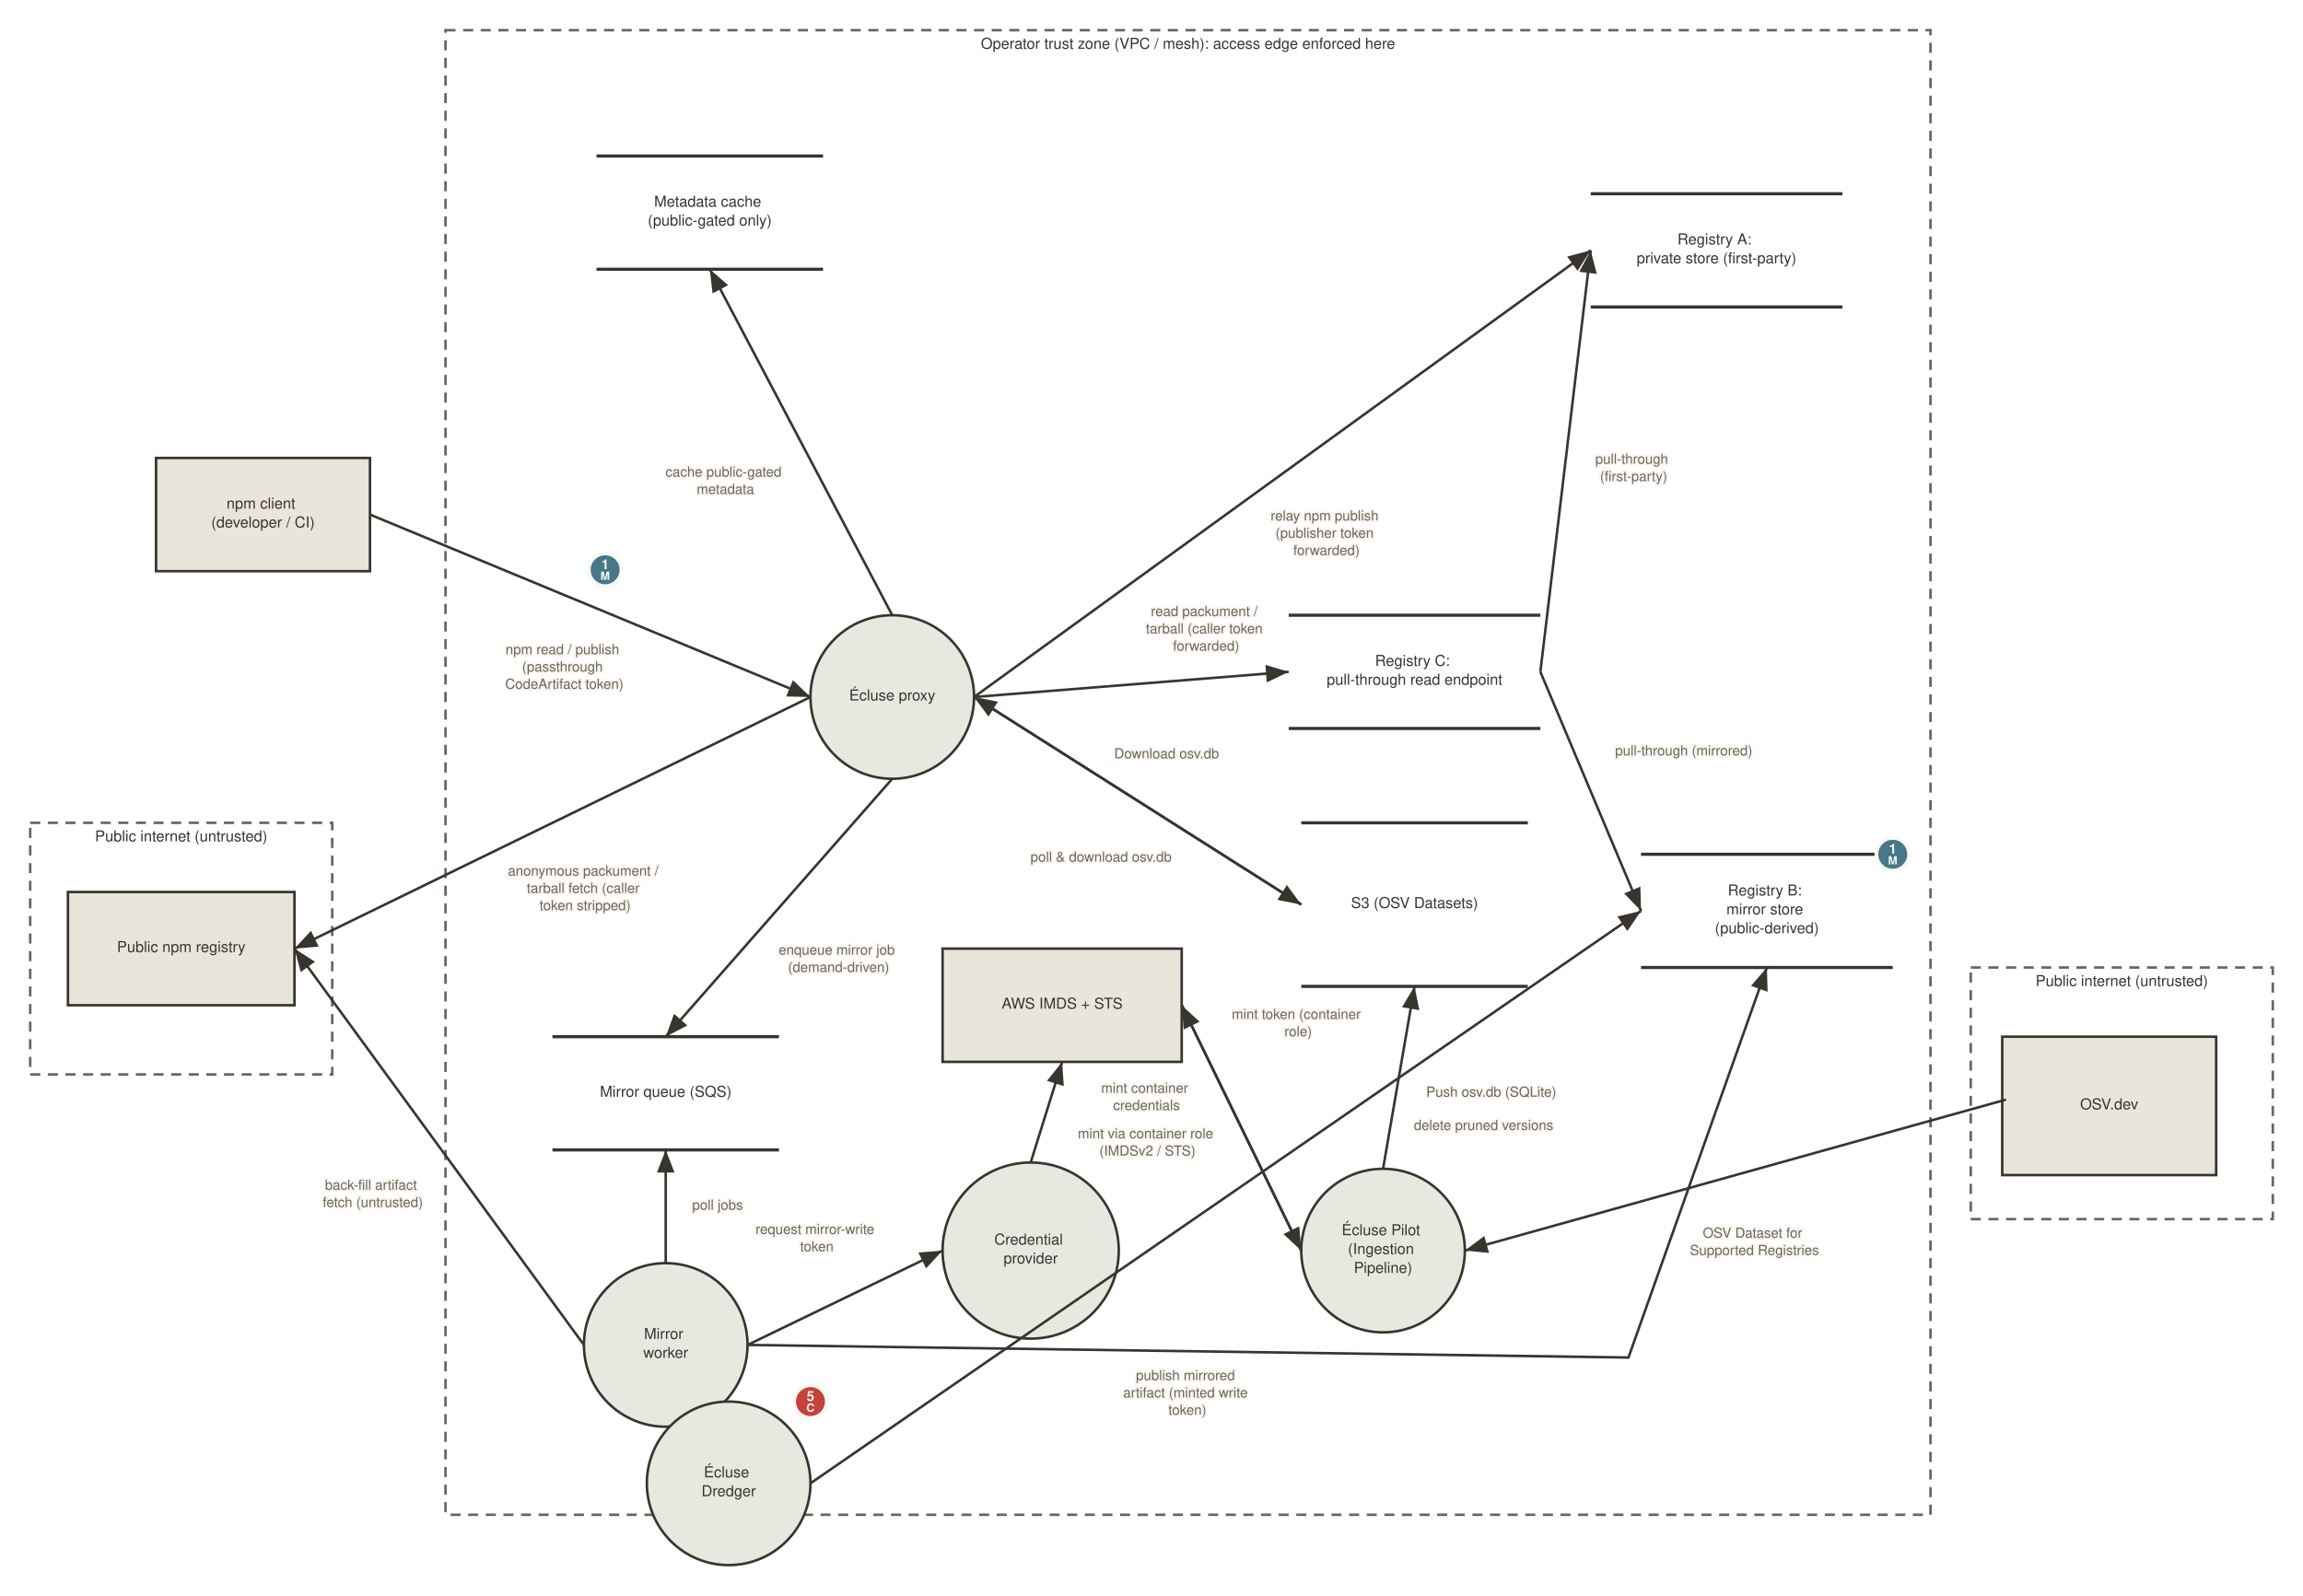
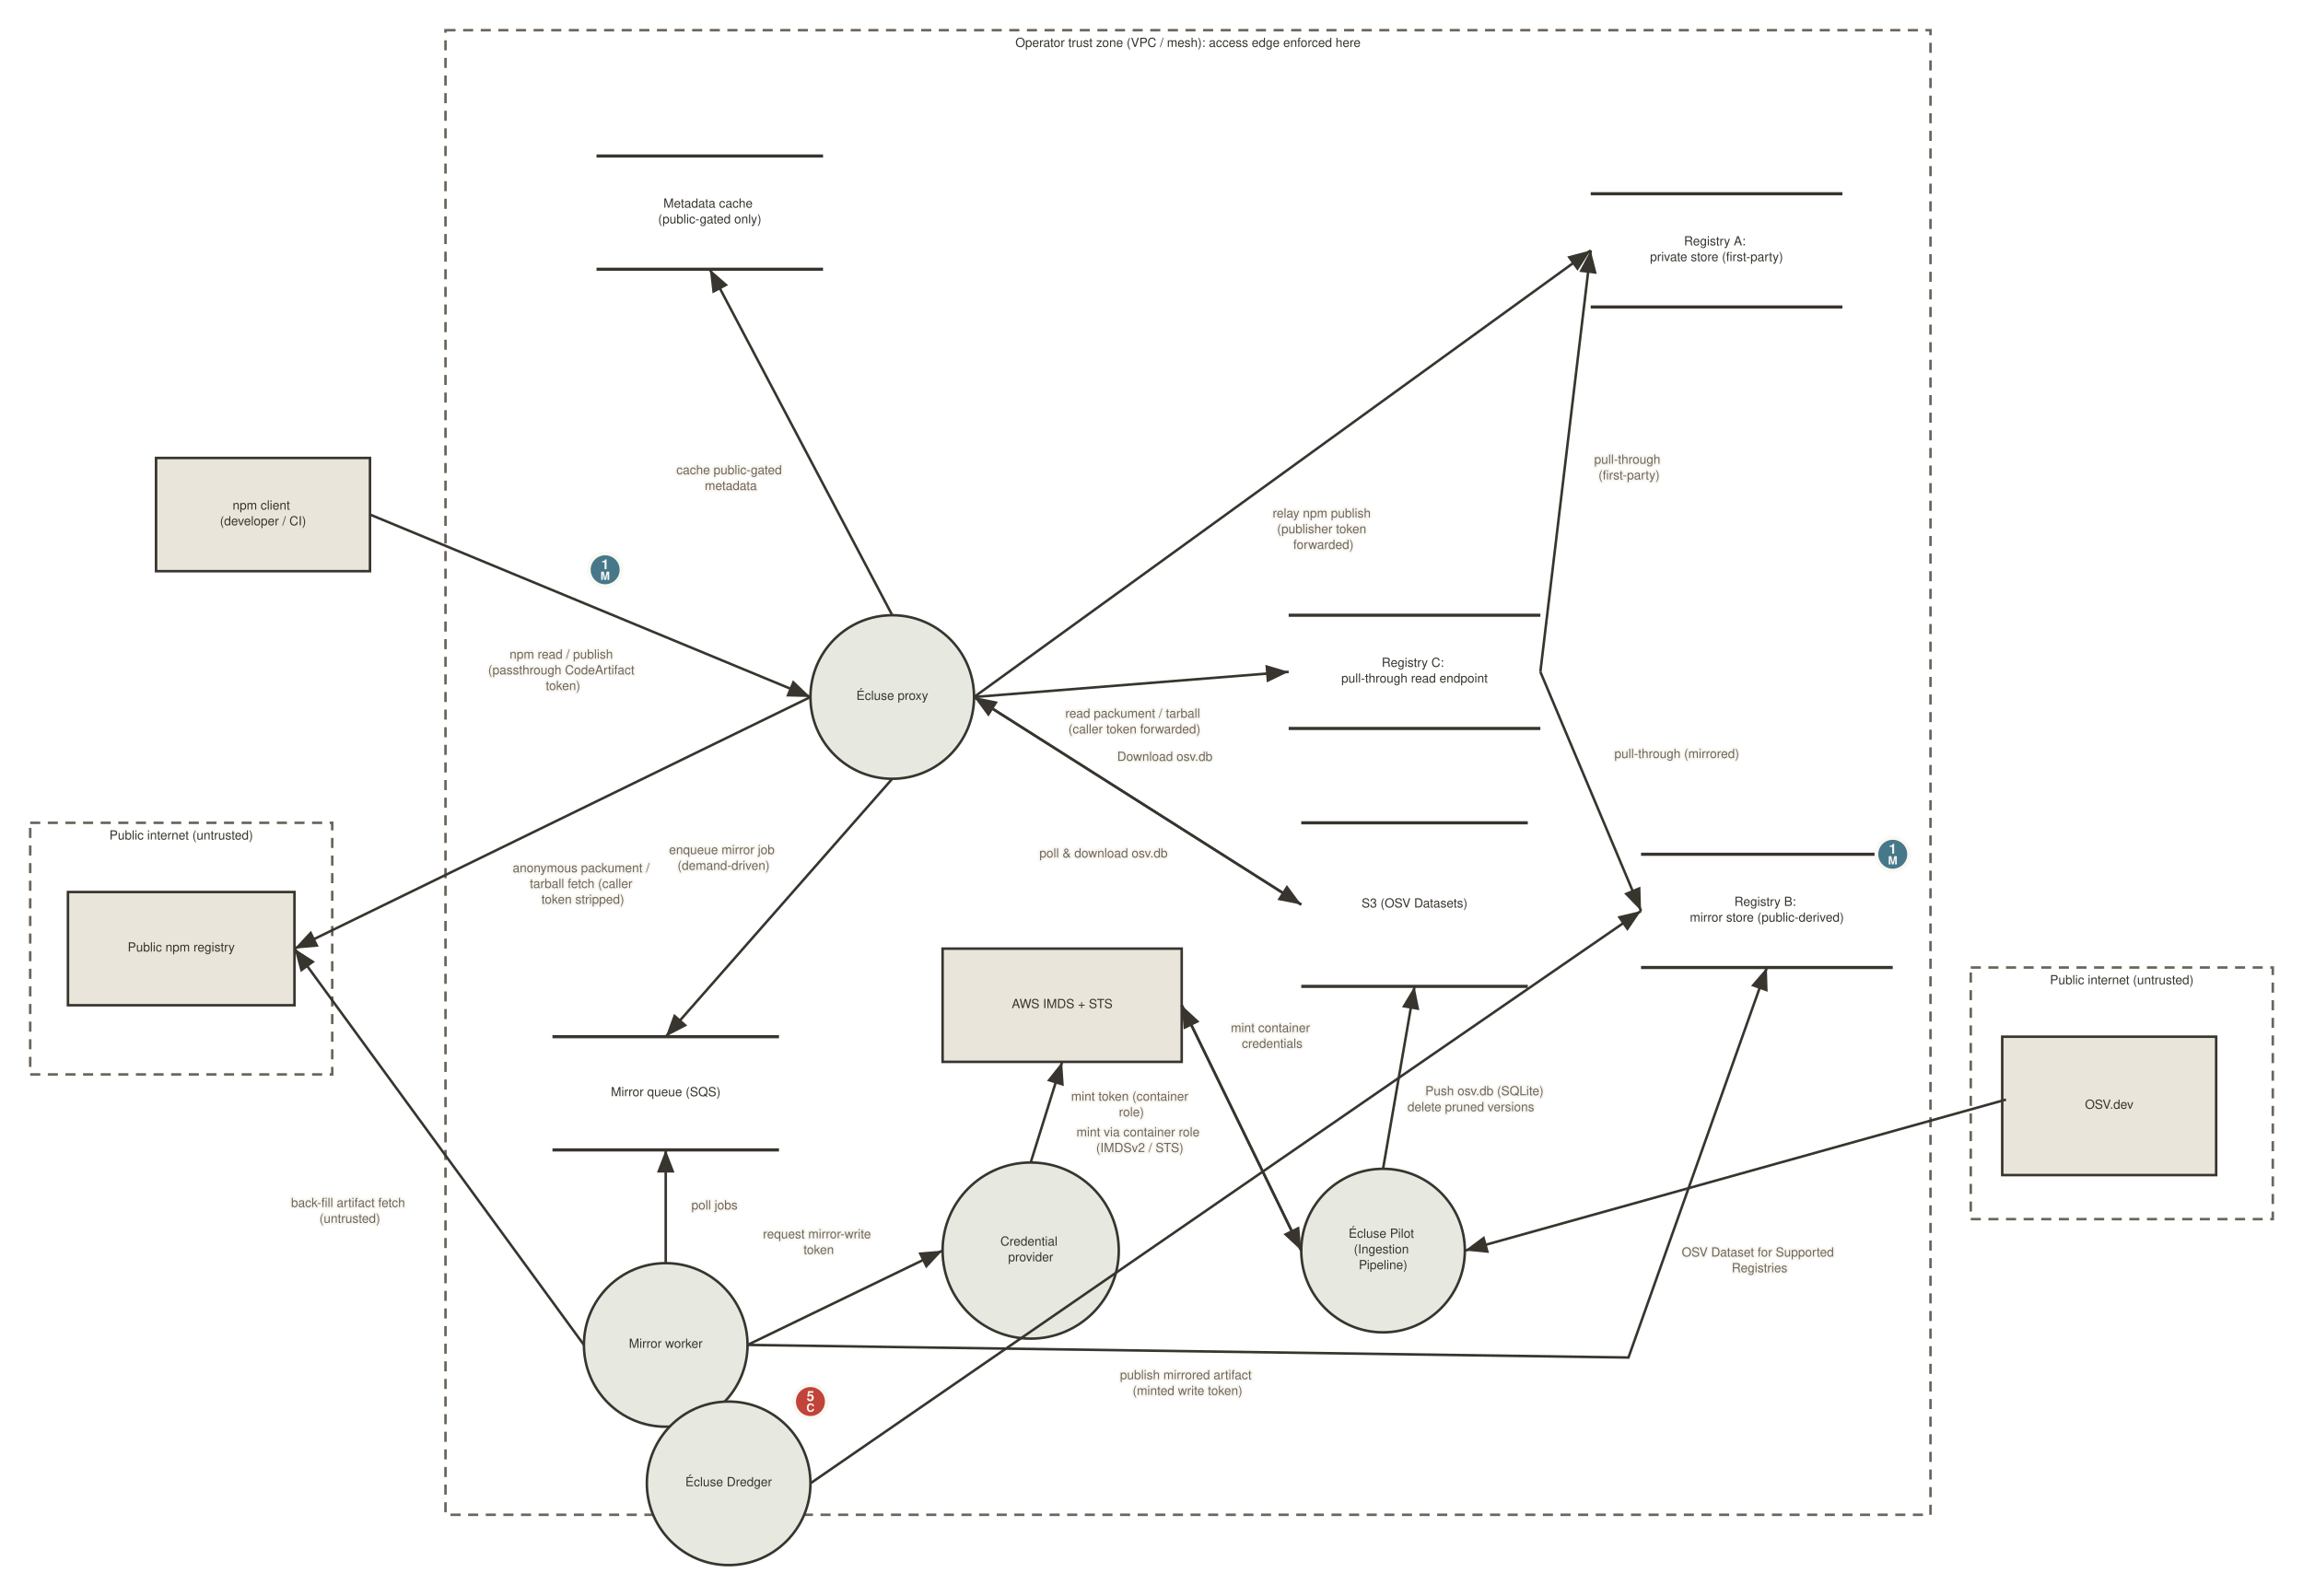
<svg xmlns="http://www.w3.org/2000/svg" viewBox="-114 -14 1830 1268">
  <style>.pn-element {
  font-family: 'Helvetica Neue', Helvetica, Arial, sans-serif;
}
.pn-shape {
  fill: #FAF8F2;
  stroke: #38342E;
  stroke-width: 2;
}
.pn-actor {
  fill: #EAE5DA;
}
.pn-process {
  fill: #E7E9E1;
}
.pn-store {
  fill: none;
  stroke-width: 2.5;
}
.pn-boundary-box,
.pn-boundary-curve {
  fill: none;
  stroke: #6B655C;
  stroke-width: 2;
  stroke-dasharray: 8 6;
}
.pn-out-of-scope {
  opacity: 0.5;
}
.pn-out-of-scope .pn-shape {
  stroke-dasharray: 6 4;
}
.pn-label {
  fill: #38342E;
-   font-size: 12px;
+   font-size: 10px;
  font-weight: 500;
  text-anchor: middle;
  dominant-baseline: central;
}
.pn-note {
  fill: #6B655C;
  font-size: 12px;
  text-anchor: middle;
  dominant-baseline: central;
}
.pn-flow {
  fill: none;
}
.pn-flow-arrow {
  fill: #38342E;
  stroke: none;
}
.pn-flow-label {
  fill: #6B655C;
-   font-size: 11px;
+   font-size: 10px;
  text-anchor: middle;
  dominant-baseline: central;
  paint-order: stroke;
  stroke: #F9F6F0;
  stroke-width: 3;
  stroke-linejoin: round;
}
.pn-badge {
  stroke: #FAF8F2;
  stroke-width: 3;
}
.pn-badge-count {
  fill: #FAF8F2;
  stroke: none;
  font-weight: 600;
  text-anchor: middle;
  dominant-baseline: central;
}
.pn-badge-primary .pn-badge-count {
  font-size: 11px;
}
.pn-badge-secondary .pn-badge-count {
  font-size: 9px;
}
.pn-badge-mark {
  fill: #FAF8F2;
  stroke: none;
  font-size: 9px;
  font-weight: 700;
  text-anchor: middle;
  dominant-baseline: central;
}
.pn-tone-critical {
  fill: #C14339;
}
.pn-tone-high {
  fill: #A85E1D;
}
.pn-tone-medium {
  fill: #46788A;
}
.pn-tone-low {
  fill: #4B6B50;
}
.pn-tone-neutral {
  fill: #756E63;
}
</style>
  <g transform="translate(240, 10)">
    <g class="pn-element">
      <rect class="pn-shape pn-boundary-box" width="1180" height="1180" />
-       <text class="pn-label" x="590" y="12">
+       <text class="pn-label" x="590" y="11">
        <tspan x="590" dy="0">Operator trust zone (VPC / mesh): access edge enforced here</tspan>
      </text>
    </g>
  </g>
  <g transform="translate(-90, 640)">
    <g class="pn-element">
      <rect class="pn-shape pn-boundary-box" width="240" height="200" />
-       <text class="pn-label" x="120" y="12">
+       <text class="pn-label" x="120" y="11">
        <tspan x="120" dy="0">Public internet (untrusted)</tspan>
      </text>
    </g>
  </g>
  <g transform="translate(1452, 755)">
    <g class="pn-element">
      <rect class="pn-shape pn-boundary-box" width="240" height="200" />
-       <text class="pn-label" x="120" y="12">
+       <text class="pn-label" x="120" y="11">
        <tspan x="120" dy="0">Public internet (untrusted)</tspan>
      </text>
    </g>
  </g>
  <g transform="translate(10, 350)">
    <g class="pn-element">
      <rect class="pn-shape pn-actor" width="170" height="90" />
-       <text class="pn-label" x="85" y="37.5">
+       <text class="pn-label" x="85" y="38.75">
        <tspan x="85" dy="0">npm client</tspan>
-         <tspan x="85" dy="15">(developer / CI)</tspan>
+         <tspan x="85" dy="12.5">(developer / CI)</tspan>
      </text>
    </g>
  </g>
  <g transform="translate(-60, 695)">
    <g class="pn-element">
      <rect class="pn-shape pn-actor" width="180" height="90" />
      <text class="pn-label" x="90" y="45">
        <tspan x="90" dy="0">Public npm registry</tspan>
      </text>
    </g>
  </g>
  <g transform="translate(635, 740)">
    <g class="pn-element">
      <rect class="pn-shape pn-actor" width="190" height="90" />
      <text class="pn-label" x="95" y="45">
        <tspan x="95" dy="0">AWS IMDS + STS</tspan>
      </text>
    </g>
  </g>
  <g transform="translate(530, 475)">
    <g class="pn-element">
      <circle class="pn-shape pn-process" cx="65" cy="65" r="65" />
      <text class="pn-label" x="65" y="65">
        <tspan x="65" dy="0">Écluse proxy</tspan>
      </text>
    </g>
  </g>
  <g transform="translate(350, 990)">
    <g class="pn-element">
      <circle class="pn-shape pn-process" cx="65" cy="65" r="65" />
-       <text class="pn-label" x="65" y="57.5">
-         <tspan x="65" dy="0">Mirror</tspan>
-         <tspan x="65" dy="15">worker</tspan>
+       <text class="pn-label" x="65" y="65">
+         <tspan x="65" dy="0">Mirror worker</tspan>
      </text>
    </g>
  </g>
  <g transform="translate(635, 910)">
    <g class="pn-element">
      <circle class="pn-shape pn-process" cx="70" cy="70" r="70" />
-       <text class="pn-label" x="70" y="62.5">
+       <text class="pn-label" x="70" y="63.75">
        <tspan x="70" dy="0">Credential</tspan>
-         <tspan x="70" dy="15">provider</tspan>
+         <tspan x="70" dy="12.5">provider</tspan>
      </text>
    </g>
  </g>
  <g transform="translate(360, 110)">
    <g class="pn-element">
      <line class="pn-shape pn-store" x1="0" y1="0" x2="180" y2="0" />
      <line class="pn-shape pn-store" x1="0" y1="90" x2="180" y2="90" />
-       <text class="pn-label" x="90" y="37.5">
+       <text class="pn-label" x="90" y="38.75">
        <tspan x="90" dy="0">Metadata cache</tspan>
-         <tspan x="90" dy="15">(public-gated only)</tspan>
+         <tspan x="90" dy="12.5">(public-gated only)</tspan>
      </text>
    </g>
  </g>
  <g transform="translate(325, 810)">
    <g class="pn-element">
      <line class="pn-shape pn-store" x1="0" y1="0" x2="180" y2="0" />
      <line class="pn-shape pn-store" x1="0" y1="90" x2="180" y2="90" />
      <text class="pn-label" x="90" y="45">
        <tspan x="90" dy="0">Mirror queue (SQS)</tspan>
      </text>
    </g>
  </g>
  <g transform="translate(910, 475)">
    <g class="pn-element">
      <line class="pn-shape pn-store" x1="0" y1="0" x2="200" y2="0" />
      <line class="pn-shape pn-store" x1="0" y1="90" x2="200" y2="90" />
-       <text class="pn-label" x="100" y="37.5">
+       <text class="pn-label" x="100" y="38.75">
        <tspan x="100" dy="0">Registry C:</tspan>
-         <tspan x="100" dy="15">pull-through read endpoint</tspan>
+         <tspan x="100" dy="12.5">pull-through read endpoint</tspan>
      </text>
    </g>
  </g>
  <g transform="translate(1150, 140)">
    <g class="pn-element">
      <line class="pn-shape pn-store" x1="0" y1="0" x2="200" y2="0" />
      <line class="pn-shape pn-store" x1="0" y1="90" x2="200" y2="90" />
-       <text class="pn-label" x="100" y="37.5">
+       <text class="pn-label" x="100" y="38.75">
        <tspan x="100" dy="0">Registry A:</tspan>
-         <tspan x="100" dy="15">private store (first-party)</tspan>
+         <tspan x="100" dy="12.5">private store (first-party)</tspan>
      </text>
    </g>
  </g>
  <g transform="translate(1190, 665)">
    <g class="pn-element">
      <line class="pn-shape pn-store" x1="0" y1="0" x2="200" y2="0" />
      <line class="pn-shape pn-store" x1="0" y1="90" x2="200" y2="90" />
-       <text class="pn-label" x="100" y="30">
+       <text class="pn-label" x="100" y="38.75">
        <tspan x="100" dy="0">Registry B:</tspan>
-         <tspan x="100" dy="15">mirror store</tspan>
-         <tspan x="100" dy="15">(public-derived)</tspan>
+         <tspan x="100" dy="12.5">mirror store (public-derived)</tspan>
      </text>
      <g class="pn-badge" transform="translate(200, 0)">
        <g class="pn-badge-primary">
          <circle class="pn-tone-medium" r="13" />
          <text class="pn-badge-count" y="-3">1</text>
          <text class="pn-badge-mark" y="6">M</text>
        </g>
      </g>
    </g>
  </g>
  <g transform="translate(920, 915)">
    <g class="pn-element">
      <circle class="pn-shape pn-process" cx="65" cy="65" r="65" />
-       <text class="pn-label" x="65" y="50">
+       <text class="pn-label" x="65" y="52.5">
        <tspan x="65" dy="0">Écluse Pilot</tspan>
-         <tspan x="65" dy="15">(Ingestion</tspan>
-         <tspan x="65" dy="15">Pipeline)</tspan>
+         <tspan x="65" dy="12.5">(Ingestion</tspan>
+         <tspan x="65" dy="12.5">Pipeline)</tspan>
      </text>
    </g>
  </g>
  <g transform="translate(1477, 810)">
    <g class="pn-element">
      <rect class="pn-shape pn-actor" width="170" height="110" />
      <text class="pn-label" x="85" y="55">
        <tspan x="85" dy="0">OSV.dev</tspan>
      </text>
    </g>
  </g>
  <g transform="translate(920, 640)">
    <g class="pn-element">
      <line class="pn-shape pn-store" x1="0" y1="0" x2="180" y2="0" />
      <line class="pn-shape pn-store" x1="0" y1="130" x2="180" y2="130" />
      <text class="pn-label" x="90" y="65">
        <tspan x="90" dy="0">S3 (OSV Datasets)</tspan>
      </text>
    </g>
  </g>
  <g transform="translate(400, 1100)">
    <g class="pn-element">
      <circle class="pn-shape pn-process" cx="65" cy="65" r="65" />
-       <text class="pn-label" x="65" y="57.5">
-         <tspan x="65" dy="0">Écluse</tspan>
-         <tspan x="65" dy="15">Dredger</tspan>
+       <text class="pn-label" x="65" y="65">
+         <tspan x="65" dy="0">Écluse Dredger</tspan>
      </text>
      <g class="pn-badge" transform="translate(130, 0)">
        <g class="pn-badge-primary">
          <circle class="pn-tone-critical" r="13" />
          <text class="pn-badge-count" y="-3">5</text>
          <text class="pn-badge-mark" y="6">C</text>
        </g>
      </g>
    </g>
  </g>
  <g class="pn-element">
    <path class="pn-shape pn-flow" d="M 180 395 L 530 540" />
    <path class="pn-flow-arrow" d="M 530 540 L 510.691 539.578 L 516.05 526.644 Z" />
-     <text class="pn-flow-label" x="334.415" y="503.437">
-       <tspan x="334.415" dy="0">npm read / publish</tspan>
-       <tspan x="334.415" dy="13.75">(passthrough</tspan>
-       <tspan x="334.415" dy="13.75">CodeArtifact token)</tspan>
+     <text class="pn-flow-label" x="333.382" y="507.18">
+       <tspan x="333.382" dy="0">npm read / publish</tspan>
+       <tspan x="333.382" dy="12.5">(passthrough CodeArtifact</tspan>
+       <tspan x="333.382" dy="12.5">token)</tspan>
    </text>
    <g class="pn-badge" transform="translate(366.859, 438.874)">
      <g class="pn-badge-primary">
        <circle class="pn-tone-medium" r="13" />
        <text class="pn-badge-count" y="-3">1</text>
        <text class="pn-badge-mark" y="6">M</text>
      </g>
    </g>
  </g>
  <g class="pn-element">
    <path class="pn-shape pn-flow" d="M 660 540 L 910 520" />
    <path class="pn-flow-arrow" d="M 910 520 L 892.616 528.413 L 891.499 514.458 Z" />
-     <text class="pn-flow-label" x="844.449" y="473.117">
-       <tspan x="844.449" dy="0">read packument /</tspan>
-       <tspan x="844.449" dy="13.75">tarball (caller token</tspan>
-       <tspan x="844.449" dy="13.75">forwarded)</tspan>
+     <text class="pn-flow-label" x="787.43" y="554.13">
+       <tspan x="787.43" dy="0">read packument / tarball</tspan>
+       <tspan x="787.43" dy="12.5">(caller token forwarded)</tspan>
    </text>
  </g>
  <g class="pn-element">
    <path class="pn-shape pn-flow" d="M 595 475 L 450 200" />
    <path class="pn-flow-arrow" d="M 450 200 L 464.587 212.657 L 452.203 219.187 Z" />
-     <text class="pn-flow-label" x="462.405" y="362.311">
-       <tspan x="462.405" dy="0">cache public-gated</tspan>
-       <tspan x="462.405" dy="13.75">metadata</tspan>
+     <text class="pn-flow-label" x="466.743" y="360.649">
+       <tspan x="466.743" dy="0">cache public-gated</tspan>
+       <tspan x="466.743" dy="12.5">metadata</tspan>
    </text>
  </g>
  <g class="pn-element">
    <path class="pn-shape pn-flow" d="M 530 540 L 120 740" />
    <path class="pn-flow-arrow" d="M 120 740 L 133.109 725.817 L 139.247 738.4 Z" />
-     <text class="pn-flow-label" x="350.934" y="679.414">
-       <tspan x="350.934" dy="0">anonymous packument /</tspan>
-       <tspan x="350.934" dy="13.75">tarball fetch (caller</tspan>
-       <tspan x="350.934" dy="13.75">token stripped)</tspan>
+     <text class="pn-flow-label" x="349.134" y="676.975">
+       <tspan x="349.134" dy="0">anonymous packument /</tspan>
+       <tspan x="349.134" dy="12.5">tarball fetch (caller</tspan>
+       <tspan x="349.134" dy="12.5">token stripped)</tspan>
    </text>
  </g>
  <g class="pn-element">
    <path class="pn-shape pn-flow" d="M 660 540 L 1150 185" />
    <path class="pn-flow-arrow" d="M 1150 185 L 1139.53 201.229 L 1131.317 189.892 Z" />
-     <text class="pn-flow-label" x="940.061" y="397.144">
-       <tspan x="940.061" dy="0">relay npm publish</tspan>
-       <tspan x="940.061" dy="13.75">(publisher token</tspan>
-       <tspan x="940.061" dy="13.75">forwarded)</tspan>
+     <text class="pn-flow-label" x="937.62" y="395.025">
+       <tspan x="937.62" dy="0">relay npm publish</tspan>
+       <tspan x="937.62" dy="12.5">(publisher token</tspan>
+       <tspan x="937.62" dy="12.5">forwarded)</tspan>
    </text>
  </g>
  <g class="pn-element">
    <path class="pn-shape pn-flow" d="M 595 605 L 415 810" />
    <path class="pn-flow-arrow" d="M 415 810 L 421.616 791.855 L 432.137 801.093 Z" />
-     <text class="pn-flow-label" x="552.402" y="742.246">
-       <tspan x="552.402" dy="0">enqueue mirror job</tspan>
-       <tspan x="552.402" dy="13.75">(demand-driven)</tspan>
+     <text class="pn-flow-label" x="460.951" y="662.573">
+       <tspan x="460.951" dy="0">enqueue mirror job</tspan>
+       <tspan x="460.951" dy="12.5">(demand-driven)</tspan>
    </text>
  </g>
  <g class="pn-element">
    <path class="pn-shape pn-flow" d="M 415 990 L 415 900" />
    <path class="pn-flow-arrow" d="M 415 900 L 422 918 L 408 918 Z" />
-     <text class="pn-flow-label" x="456.225" y="945">
-       <tspan x="456.225" dy="0">poll jobs</tspan>
+     <text class="pn-flow-label" x="453.75" y="945">
+       <tspan x="453.75" dy="0">poll jobs</tspan>
    </text>
  </g>
  <g class="pn-element">
    <path class="pn-shape pn-flow" d="M 350 1055 L 120 740" />
    <path class="pn-flow-arrow" d="M 120 740 L 136.268 750.409 L 124.961 758.665 Z" />
-     <text class="pn-flow-label" x="182.284" y="929.116">
-       <tspan x="182.284" dy="0">back-fill artifact</tspan>
-       <tspan x="182.284" dy="13.75">fetch (untrusted)</tspan>
+     <text class="pn-flow-label" x="163.979" y="943.106">
+       <tspan x="163.979" dy="0">back-fill artifact fetch</tspan>
+       <tspan x="163.979" dy="12.5">(untrusted)</tspan>
    </text>
  </g>
  <g class="pn-element">
    <path class="pn-shape pn-flow" d="M 480 1055 L 635 980" />
    <path class="pn-flow-arrow" d="M 635 980 L 621.846 994.141 L 615.748 981.539 Z" />
-     <text class="pn-flow-label" x="535.073" y="964.275">
-       <tspan x="535.073" dy="0">request mirror-write</tspan>
-       <tspan x="535.073" dy="13.75">token</tspan>
+     <text class="pn-flow-label" x="536.557" y="967.968">
+       <tspan x="536.557" dy="0">request mirror-write</tspan>
+       <tspan x="536.557" dy="12.5">token</tspan>
    </text>
  </g>
  <g class="pn-element">
    <path class="pn-shape pn-flow" d="M 705 910 L 730 830" />
    <path class="pn-flow-arrow" d="M 730 830 L 731.312 849.269 L 717.95 845.093 Z" />
-     <text class="pn-flow-label" x="797.771" y="888.21">
-       <tspan x="797.771" dy="0">mint via container role</tspan>
-       <tspan x="797.771" dy="13.75">(IMDSv2 / STS)</tspan>
+     <text class="pn-flow-label" x="791.688" y="886.934">
+       <tspan x="791.688" dy="0">mint via container role</tspan>
+       <tspan x="791.688" dy="12.5">(IMDSv2 / STS)</tspan>
    </text>
  </g>
  <g class="pn-element">
    <path class="pn-shape pn-flow" d="M 480 1055 L 1180 1065 L 1290 755" />
    <path class="pn-flow-arrow" d="M 1290 755 L 1290.578 774.305 L 1277.384 769.623 Z" />
-     <text class="pn-flow-label" x="829.511" y="1080.445">
-       <tspan x="829.511" dy="0">publish mirrored</tspan>
-       <tspan x="829.511" dy="13.75">artifact (minted write</tspan>
-       <tspan x="829.511" dy="13.75">token)</tspan>
+     <text class="pn-flow-label" x="829.625" y="1079.978">
+       <tspan x="829.625" dy="0">publish mirrored artifact</tspan>
+       <tspan x="829.625" dy="12.5">(minted write token)</tspan>
    </text>
  </g>
  <g class="pn-element">
    <path class="pn-shape pn-flow" d="M 1110 520 L 1150 185" />
    <path class="pn-flow-arrow" d="M 1150 185 L 1154.817 203.703 L 1140.915 202.043 Z" />
-     <text class="pn-flow-label" x="1184.13" y="352.088">
-       <tspan x="1184.13" dy="0">pull-through</tspan>
-       <tspan x="1184.13" dy="13.75">(first-party)</tspan>
+     <text class="pn-flow-label" x="1180.473" y="352.277">
+       <tspan x="1180.473" dy="0">pull-through</tspan>
+       <tspan x="1180.473" dy="12.5">(first-party)</tspan>
    </text>
  </g>
  <g class="pn-element">
    <path class="pn-shape pn-flow" d="M 1110 520 L 1190 710" />
    <path class="pn-flow-arrow" d="M 1190 710 L 1176.564 696.127 L 1189.466 690.694 Z" />
-     <text class="pn-flow-label" x="1223.968" y="583.856">
-       <tspan x="1223.968" dy="0">pull-through (mirrored)</tspan>
+     <text class="pn-flow-label" x="1218.416" y="586.193">
+       <tspan x="1218.416" dy="0">pull-through (mirrored)</tspan>
    </text>
  </g>
  <g class="pn-element">
    <path class="pn-shape pn-flow" d="M 825 785 L 920 980" />
    <path class="pn-flow-arrow" d="M 920 980 L 905.824 966.884 L 918.409 960.752 Z" />
-     <text class="pn-flow-label" x="917.548" y="793.358">
-       <tspan x="917.548" dy="0">mint token (container</tspan>
-       <tspan x="917.548" dy="13.75">role)</tspan>
+     <text class="pn-flow-label" x="785.062" y="858.527">
+       <tspan x="785.062" dy="0">mint token (container</tspan>
+       <tspan x="785.062" dy="12.5">role)</tspan>
    </text>
  </g>
  <g class="pn-element">
    <path class="pn-shape pn-flow" d="M 1480 860 L 1050 980" />
    <path class="pn-flow-arrow" d="M 1050 980 L 1065.456 968.419 L 1069.219 981.904 Z" />
-     <text class="pn-flow-label" x="1280.102" y="967.239">
-       <tspan x="1280.102" dy="0">OSV Dataset for</tspan>
-       <tspan x="1280.102" dy="13.75">Supported Registries</tspan>
+     <text class="pn-flow-label" x="1284.17" y="982.441">
+       <tspan x="1284.17" dy="0">OSV Dataset for Supported</tspan>
+       <tspan x="1284.17" dy="12.5">Registries</tspan>
    </text>
  </g>
  <g class="pn-element">
    <path class="pn-shape pn-flow" d="M 985 915 L 1010 770" />
    <path class="pn-flow-arrow" d="M 1010 770 L 1013.84 788.928 L 1000.043 786.549 Z" />
-     <text class="pn-flow-label" x="1070.971" y="855.167">
-       <tspan x="1070.971" dy="0">Push osv.db (SQLite)</tspan>
+     <text class="pn-flow-label" x="1065.546" y="854.232">
+       <tspan x="1065.546" dy="0">Push osv.db (SQLite)</tspan>
    </text>
  </g>
  <g class="pn-element">
    <path class="pn-shape pn-flow" d="M 920 705 L 660 540" />
    <path class="pn-flow-arrow" d="M 660 540 L 678.949 543.735 L 671.447 555.555 Z" />
-     <text class="pn-flow-label" x="813.017" y="586.23">
-       <tspan x="813.017" dy="0">Download osv.db</tspan>
+     <text class="pn-flow-label" x="811.607" y="588.453">
+       <tspan x="811.607" dy="0">Download osv.db</tspan>
    </text>
  </g>
  <g class="pn-element">
    <path class="pn-shape pn-flow" d="M 530 1165 L 1190 710" />
    <path class="pn-flow-arrow" d="M 1190 710 L 1179.153 725.98 L 1171.207 714.453 Z" />
-     <text class="pn-flow-label" x="1064.902" y="881.63">
-       <tspan x="1064.902" dy="0">delete pruned versions</tspan>
+     <text class="pn-flow-label" x="1054.773" y="866.937">
+       <tspan x="1054.773" dy="0">delete pruned versions</tspan>
    </text>
  </g>
  <g class="pn-element">
    <path class="pn-shape pn-flow" d="M 920 980 L 825 785" />
    <path class="pn-flow-arrow" d="M 825 785 L 839.176 798.116 L 826.591 804.248 Z" />
-     <text class="pn-flow-label" x="797.065" y="852.055">
-       <tspan x="797.065" dy="0">mint container</tspan>
-       <tspan x="797.065" dy="13.75">credentials</tspan>
+     <text class="pn-flow-label" x="896.88" y="804.052">
+       <tspan x="896.88" dy="0">mint container</tspan>
+       <tspan x="896.88" dy="12.5">credentials</tspan>
    </text>
  </g>
  <g class="pn-element">
    <path class="pn-shape pn-flow" d="M 660 540 L 920 705" />
    <path class="pn-flow-arrow" d="M 920 705 L 901.051 701.265 L 908.553 689.445 Z" />
-     <text class="pn-flow-label" x="760.903" y="668.35">
-       <tspan x="760.903" dy="0">poll &amp; download osv.db</tspan>
+     <text class="pn-flow-label" x="762.866" y="665.256">
+       <tspan x="762.866" dy="0">poll &amp; download osv.db</tspan>
    </text>
  </g>
</svg>
